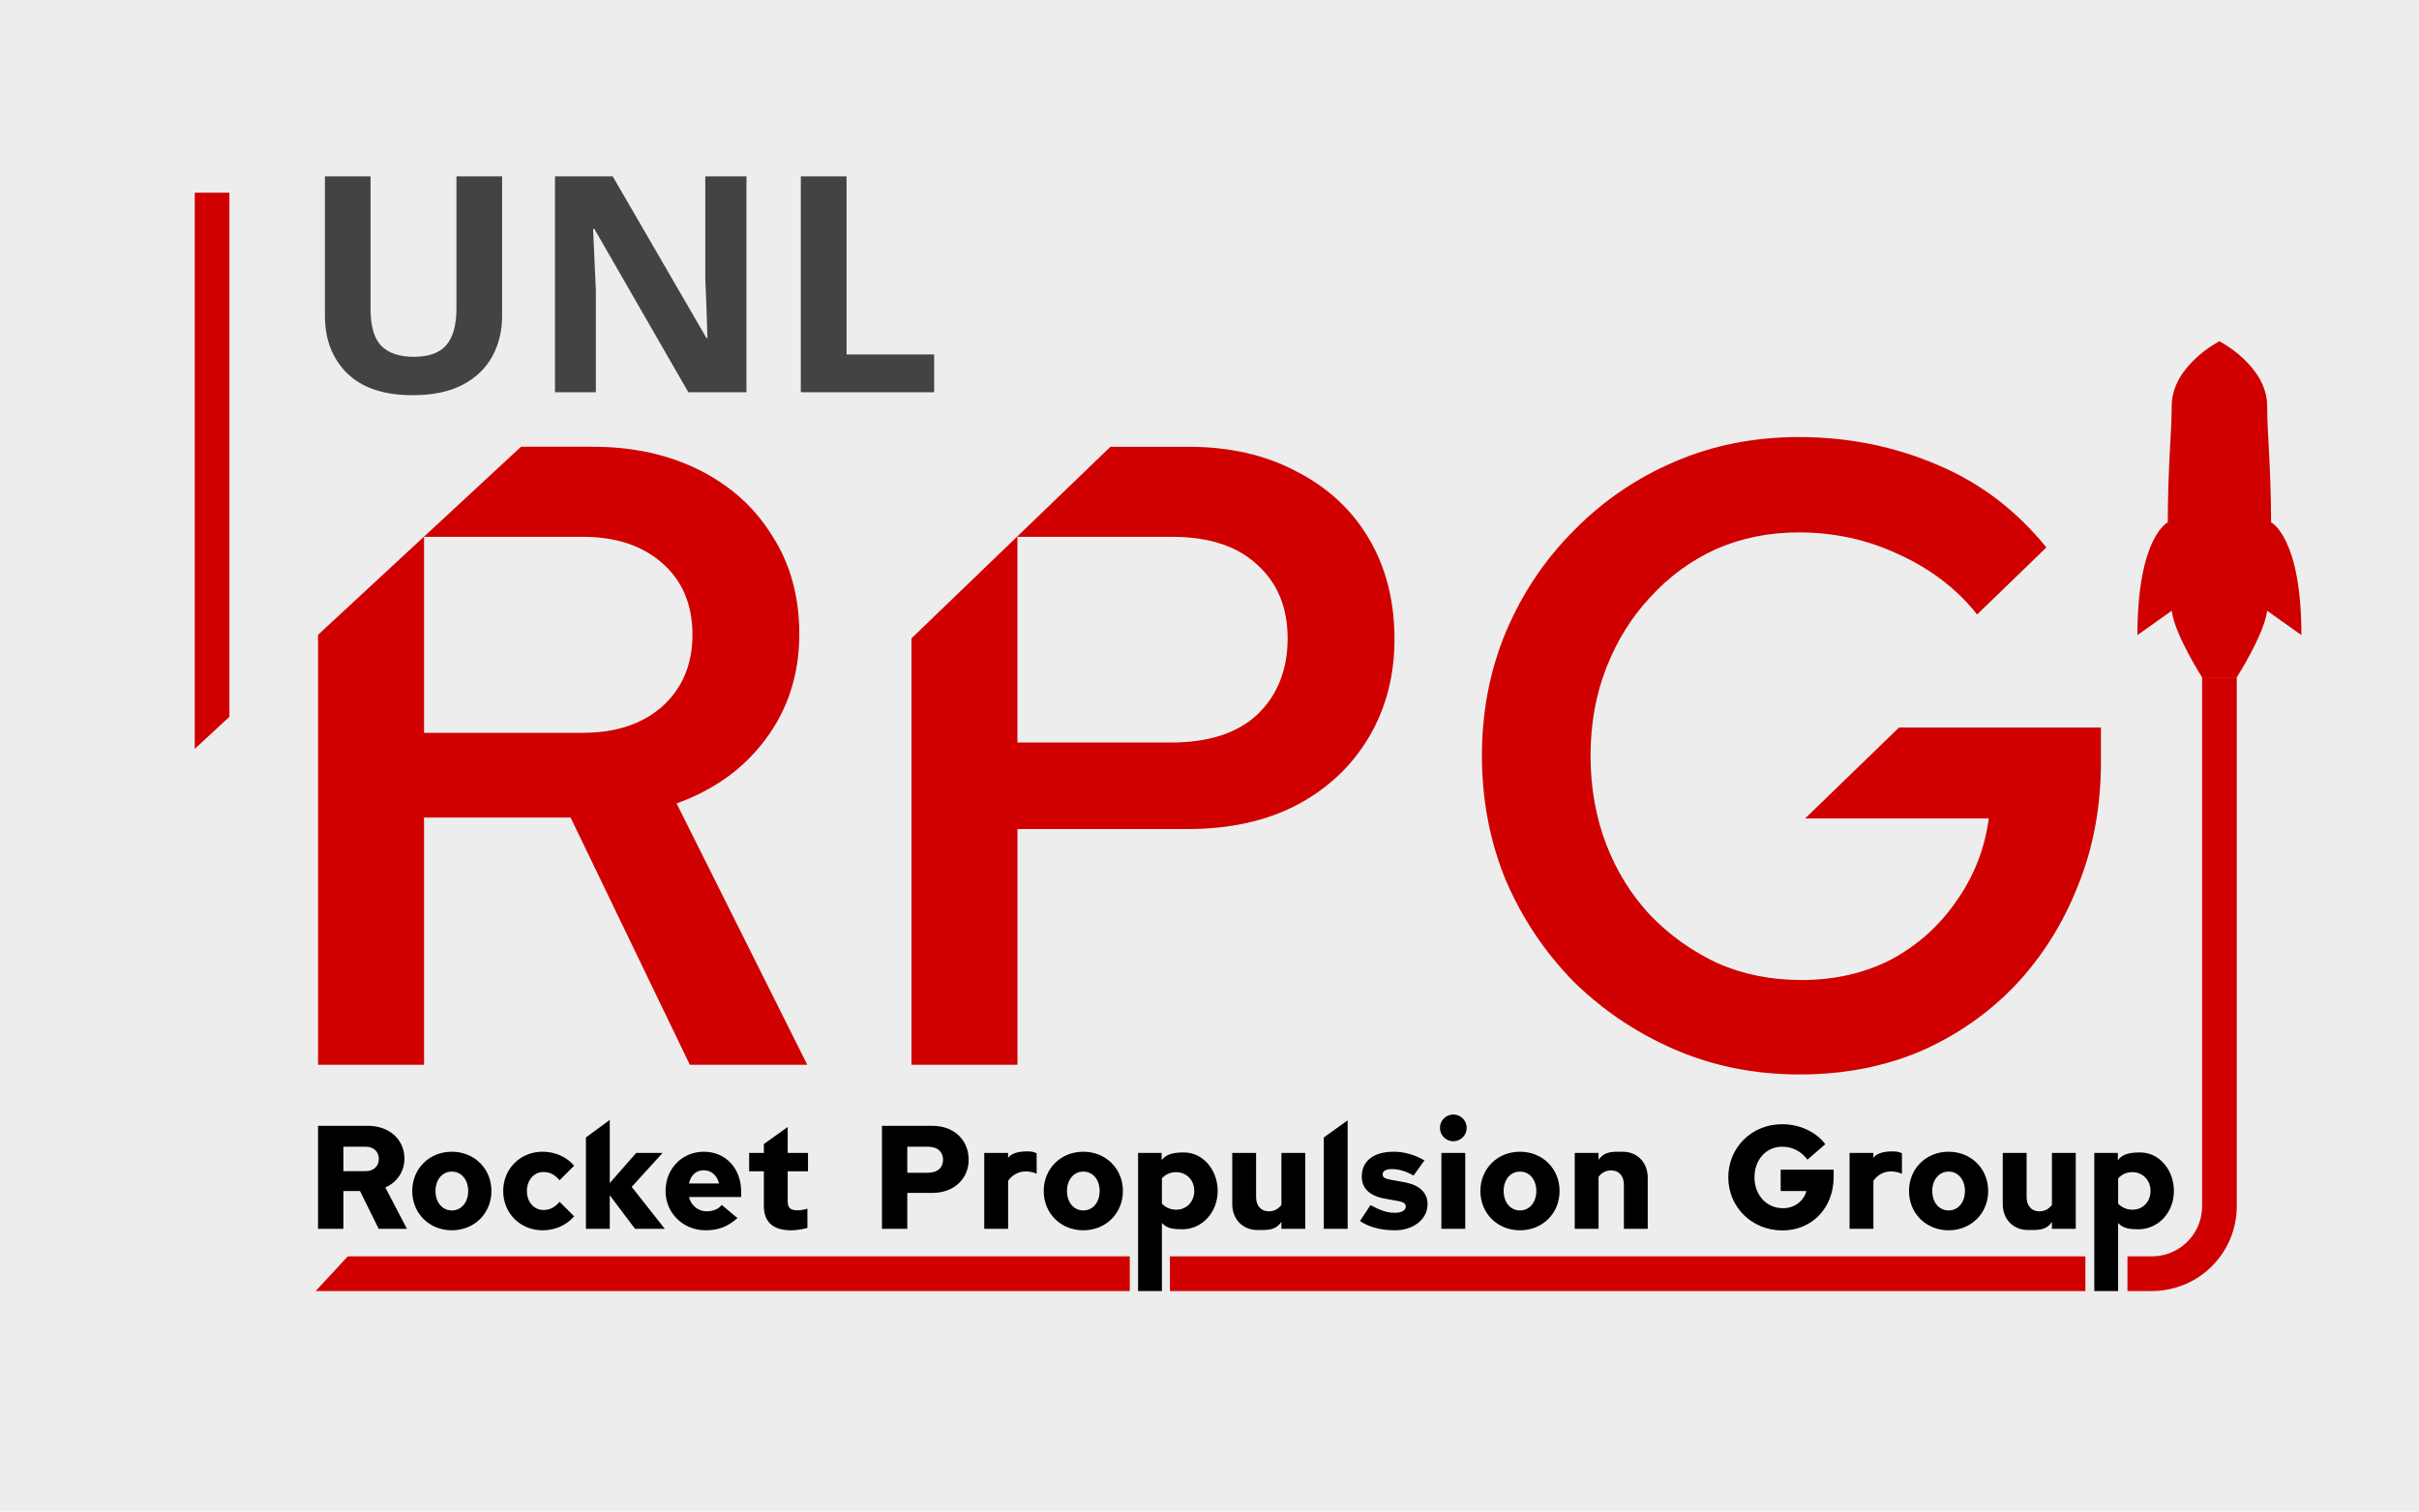
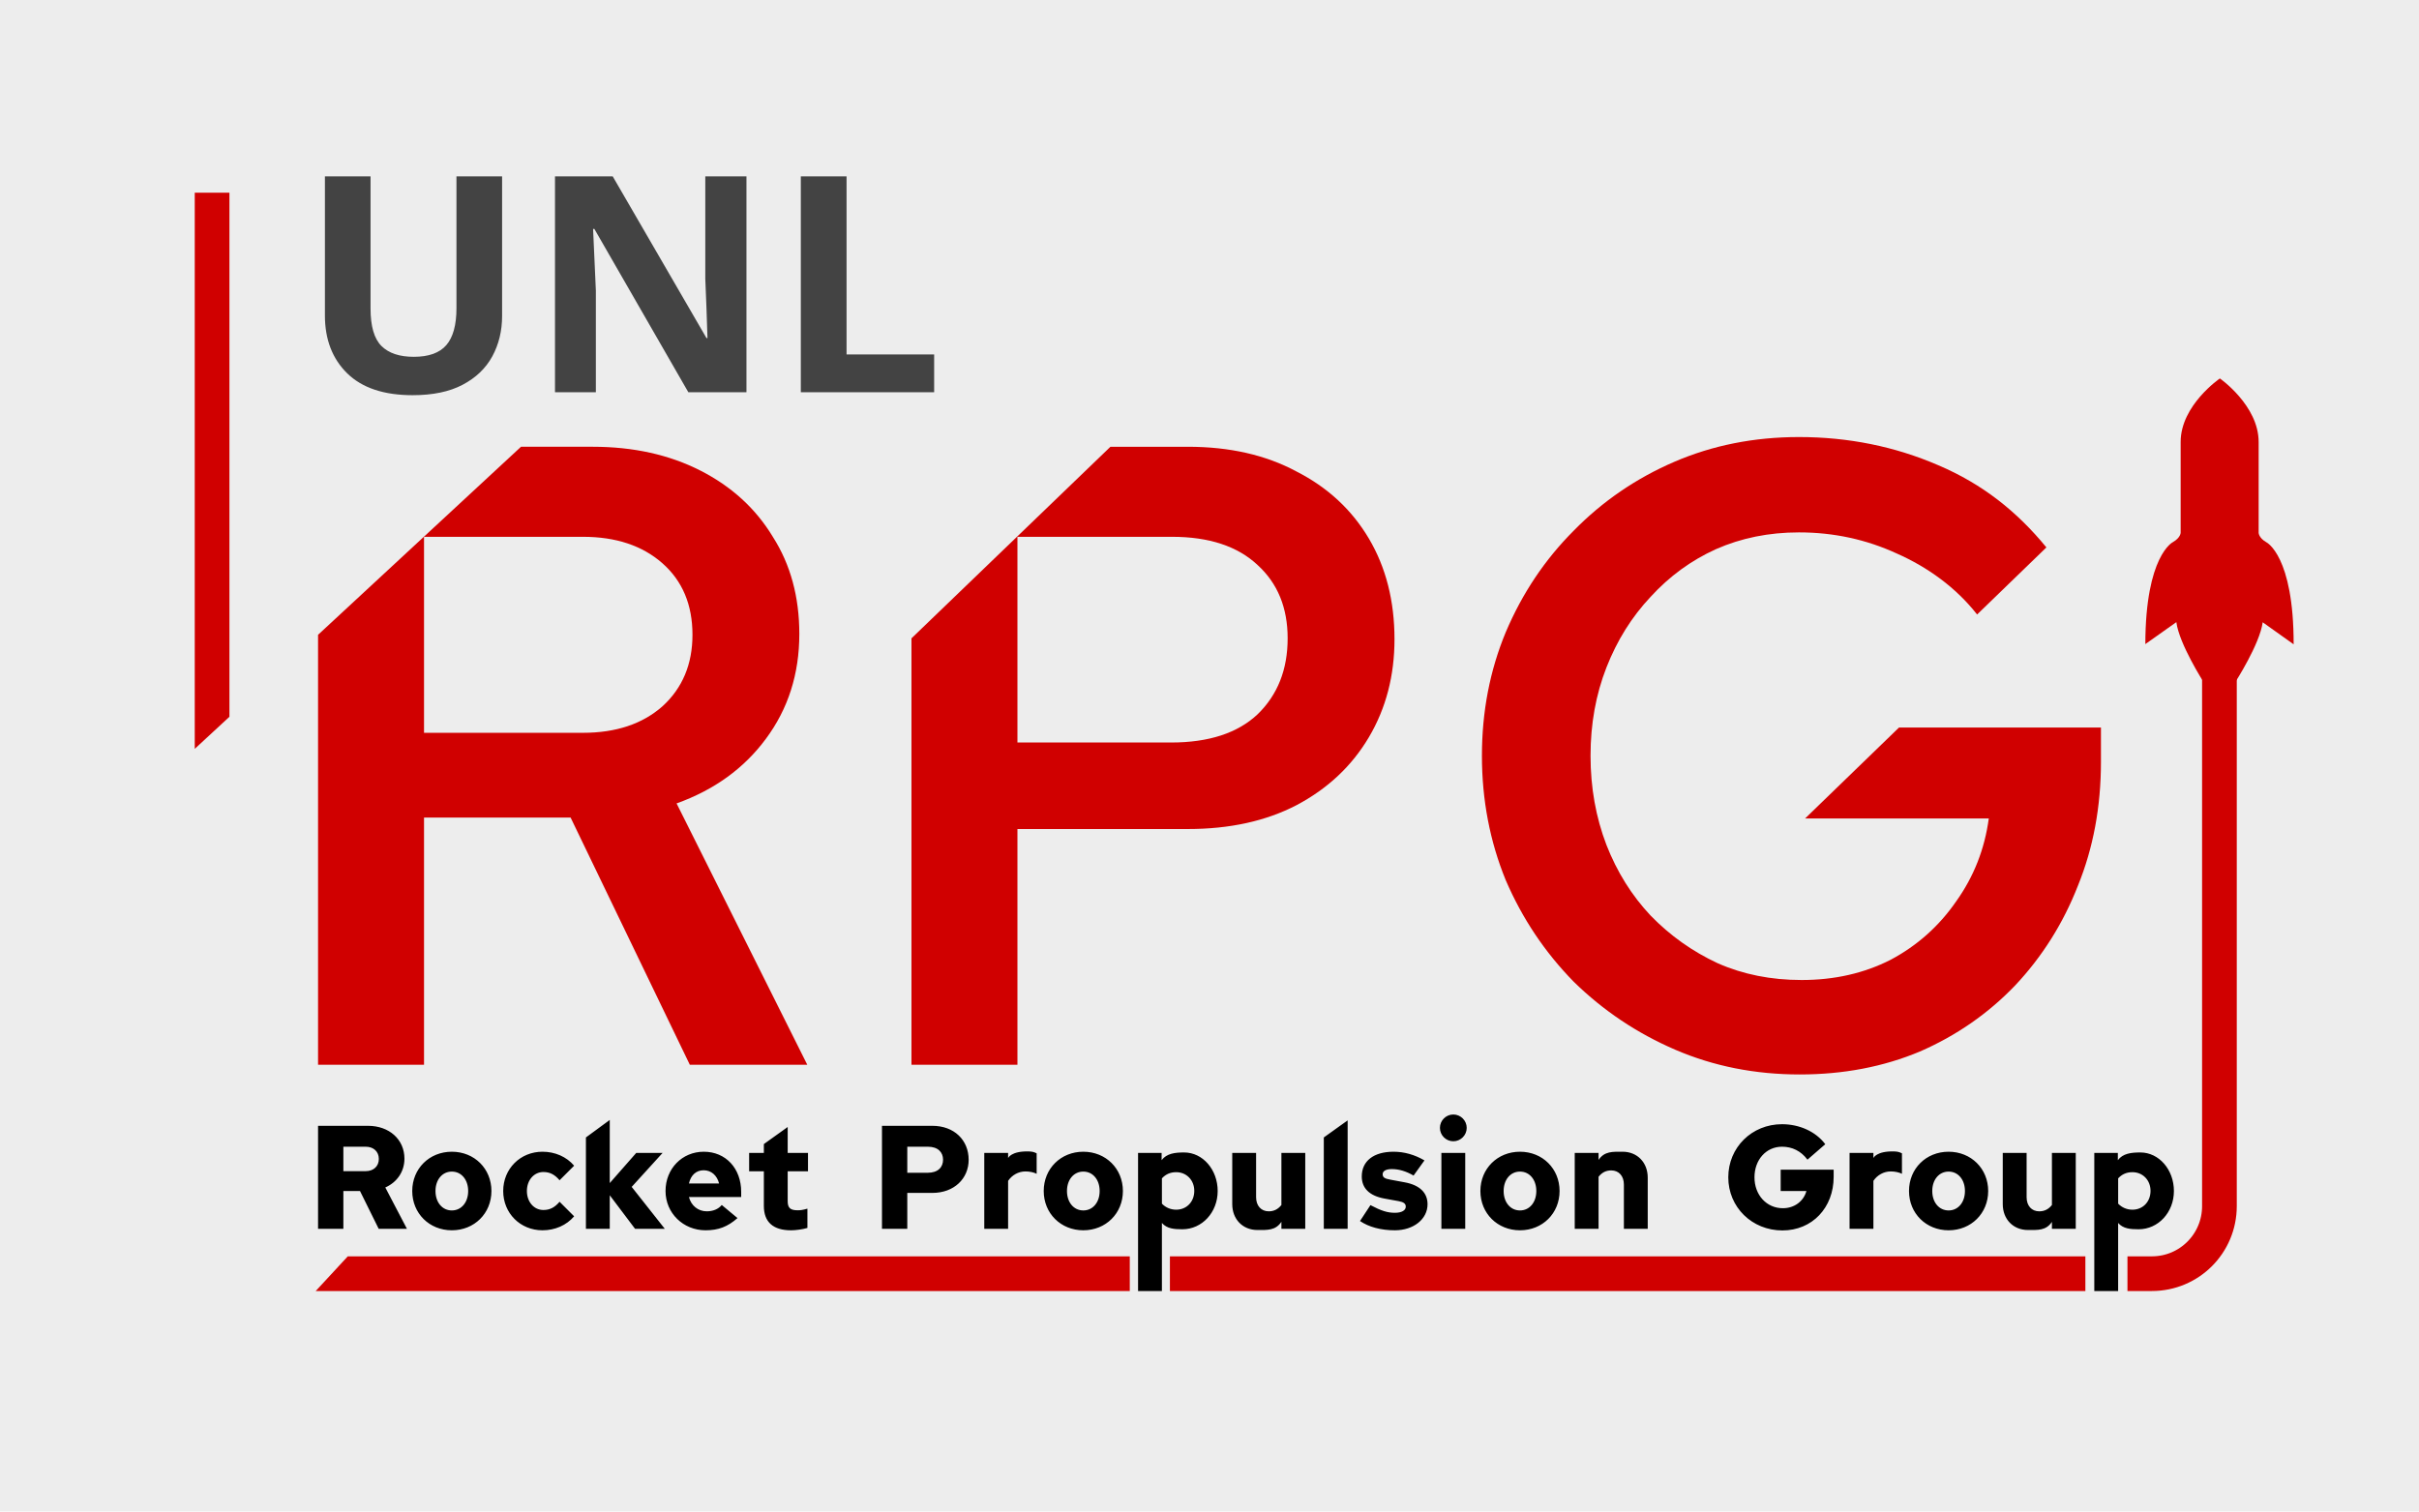
<svg xmlns="http://www.w3.org/2000/svg" width="1440" height="900" viewBox="0 0 381 238.125" version="1.1" id="svg1" xml:space="preserve">
  <defs id="defs1">
    <filter style="color-interpolation-filters:sRGB" id="filter9" x="0" y="0" width="1" height="1">
      <feColorMatrix values="1 0 0 0 0 0 1 0 0 0 0 0 1 0 0 0 0 0 5 -1 " result="colormatrix" id="feColorMatrix9" />
      <feComposite in2="colormatrix" operator="arithmetic" k2="0.617" result="composite" id="feComposite9" k1="0" k3="0" k4="0" />
    </filter>
    <filter id="mask-powermask-path-effect10_inverse" style="color-interpolation-filters:sRGB" height="100" width="100" x="-50" y="-50">
      <feColorMatrix id="mask-powermask-path-effect10_primitive1" values="1" type="saturate" result="fbSourceGraphic" />
      <feColorMatrix id="mask-powermask-path-effect10_primitive2" values="-1 0 0 0 1 0 -1 0 0 1 0 0 -1 0 1 0 0 0 1 0 " in="fbSourceGraphic" />
    </filter>
    <clipPath clipPathUnits="userSpaceOnUse" id="clipPath13">
      <path id="path13" style="fill:#f72d2d;stroke-width:5.622;stroke-linejoin:round" d="m 399.782,166.517 h 19.649 v 102.924 h -19.649 z m -150.818,91.049 h 144.19 v 11.536 H 248.964 Z M 89.609,90.186 H 114.795 V 159.835 H 89.609 Z m 0,69.65 h 25.186 l -25.186,23.297 z m 64.852,106.123 88.183,3.144 v -11.536 l -88.183,-3.144 z m 0,0 v -11.536 h -31.903 v 11.536 z m -31.903,0 v -11.536 l -10.671,11.536 z" />
    </clipPath>
  </defs>
  <g id="layer1" transform="translate(-64.70018,-59.82737)">
    <rect style="fill:#ededed;fill-opacity:1;stroke-width:0.627" id="rect6" width="381" height="238.125" x="64.7" y="59.827" />
    <path id="path1-3" style="font-weight:bold;font-size:23.181px;font-family:'Red Hat Text';-inkscape-font-specification:'Red Hat Text Bold';stroke-width:0.724" d="m 251.205,241.386 c -1.437,0 -2.758,0.151 -3.547,1.218 v -1.148 h -3.709 v 21.76 h 3.755 v -10.723 c 0.788,0.904 1.924,0.994 3.222,0.994 3.106,0 5.563,-2.666 5.563,-6.027 0,-3.361 -2.342,-6.074 -5.285,-6.074 z m -1.252,3.106 c 1.623,0 2.851,1.252 2.851,2.944 0,1.715 -1.205,2.967 -2.851,2.967 -0.881,0 -1.669,-0.348 -2.248,-0.95 v -3.987 c 0.603,-0.649 1.321,-0.974 2.248,-0.974 z m 113.059,-3.269 c -2.782,-0.07 -3.245,1.041 -3.245,1.041 v -0.809 h -3.755 v 11.961 h 3.755 v -7.557 c 0.603,-0.904 1.623,-1.484 2.735,-1.484 0.649,0 1.298,0.139 1.762,0.371 v -3.223 c -0.464,-0.232 -0.718,-0.278 -1.252,-0.301 z m -69.41,-5.818 c -1.159,0 -2.109,0.95 -2.109,2.109 0,1.159 0.95,2.109 2.109,2.109 1.159,0 2.11,-0.95 2.11,-2.109 0,-1.159 -0.951,-2.109 -2.11,-2.109 z m -132.863,0.858 -3.755,2.758 v 14.396 h 3.755 v -5.285 l 3.987,5.285 h 4.683 l -5.216,-6.606 4.868,-5.355 h -4.15 l -4.172,4.752 z m 116.219,0.069 -3.755,2.689 v 14.396 h 3.755 z m 68.413,0.603 c -4.752,0 -8.461,3.662 -8.461,8.368 0,4.706 3.732,8.368 8.53,8.368 4.682,0 8.067,-3.57 8.067,-8.438 v -1.136 h -8.345 v 3.361 h 4.057 c -0.44,1.599 -1.878,2.712 -3.709,2.712 -2.573,0 -4.474,-2.086 -4.474,-4.868 0,-2.758 1.832,-4.821 4.335,-4.821 1.599,0 2.99,0.672 4.01,2.04 l 2.805,-2.434 c -1.507,-2.017 -4.103,-3.152 -6.815,-3.152 z m -230.576,0.255 v 16.226 h 3.987 v -5.957 h 2.619 l 2.944,5.957 h 4.45 l -3.408,-6.514 c 1.831,-0.811 3.014,-2.48 3.014,-4.543 0,-3.013 -2.388,-5.169 -5.726,-5.169 z m 88.819,0 v 16.226 h 3.987 v -5.656 h 3.94 c 3.454,0 5.726,-2.272 5.726,-5.216 0,-3.106 -2.272,-5.355 -5.726,-5.355 z m -14.85,0.186 -3.755,2.689 5.2e-4,1.391 h -2.318 v 2.897 h 2.318 v 5.448 c 0,2.55 1.46,3.848 4.288,3.848 0.765,0 1.878,-0.162 2.573,-0.371 v -3.037 c -0.742,0.209 -1.089,0.255 -1.53,0.255 -1.159,0 -1.577,-0.371 -1.577,-1.437 v -4.706 h 3.199 v -2.897 h -3.199 z m -69.982,3.106 h 3.523 c 1.229,0 2.063,0.765 2.063,1.924 0,1.159 -0.835,1.924 -2.063,1.924 h -3.523 z m 88.82,0 h 3.245 c 1.599,0 2.387,0.881 2.387,2.04 0,1.182 -0.788,2.063 -2.411,2.063 h -3.222 z m 19.124,0.742 c -2.782,-0.07 -3.245,1.041 -3.245,1.041 v -0.809 h -3.755 v 11.961 h 3.755 v -7.557 c 0.603,-0.904 1.623,-1.484 2.735,-1.484 0.649,0 1.298,0.139 1.762,0.371 v -3.223 c -0.464,-0.232 -0.718,-0.278 -1.252,-0.301 z m -90.86,0.046 c -3.547,0 -6.236,2.666 -6.236,6.189 0,3.523 2.689,6.189 6.236,6.189 3.547,0 6.236,-2.666 6.236,-6.189 0,-3.523 -2.689,-6.189 -6.236,-6.189 z m 14.279,0 c -3.5,0 -6.189,2.689 -6.189,6.189 0,3.5 2.689,6.189 6.189,6.189 1.97,0 3.778,-0.788 4.984,-2.202 l -2.295,-2.294 c -0.765,0.904 -1.53,1.298 -2.55,1.298 -1.484,0 -2.596,-1.275 -2.596,-2.991 0,-1.715 1.113,-2.991 2.596,-2.991 1.02,0 1.785,0.394 2.55,1.298 l 2.295,-2.294 c -1.205,-1.414 -3.013,-2.202 -4.984,-2.202 z m 25.406,0 c -3.431,0 -6.027,2.689 -6.027,6.189 0,3.477 2.782,6.189 6.305,6.189 2.017,0 3.477,-0.556 5.03,-1.924 l -2.48,-2.063 c -0.533,0.649 -1.367,0.997 -2.364,0.997 -1.368,0 -2.457,-0.904 -2.805,-2.248 h 8.229 v -0.811 c 0,-3.709 -2.434,-6.328 -5.888,-6.328 z m 59.774,0 c -3.547,0 -6.236,2.666 -6.236,6.189 0,3.523 2.689,6.189 6.236,6.189 3.547,0 6.236,-2.666 6.236,-6.189 0,-3.523 -2.689,-6.189 -6.236,-6.189 z m 48.865,0 c -3.129,0 -5.007,1.46 -5.007,3.894 0,1.854 1.206,3.037 3.524,3.477 l 2.294,0.417 c 0.765,0.139 1.113,0.394 1.113,0.858 0,0.603 -0.649,0.974 -1.716,0.974 -1.159,0 -2.132,-0.302 -3.848,-1.206 l -1.646,2.504 c 1.391,0.95 3.315,1.46 5.494,1.46 2.944,0 5.146,-1.762 5.146,-4.103 0,-1.808 -1.228,-3.014 -3.593,-3.454 l -2.249,-0.417 c -0.927,-0.162 -1.228,-0.371 -1.228,-0.858 0,-0.51 0.533,-0.811 1.437,-0.811 1.113,0 2.225,0.325 3.431,1.02 l 1.715,-2.387 c -1.553,-0.904 -3.199,-1.368 -4.868,-1.368 z m 19.912,0 c -3.547,0 -6.236,2.666 -6.236,6.189 0,3.523 2.689,6.189 6.236,6.189 3.547,0 6.236,-2.666 6.236,-6.189 0,-3.523 -2.689,-6.189 -6.236,-6.189 z m 16.157,0 c -1.553,0 -2.851,-0.1 -3.779,1.291 v -1.105 h -3.755 v 11.961 h 3.755 v -8.206 c 0.533,-0.672 1.182,-0.997 1.993,-0.997 1.205,0 1.994,0.881 1.994,2.225 v 6.977 h 3.755 v -8.067 c 0,-2.388 -1.646,-4.08 -3.964,-4.08 z m 51.351,0 c -3.547,0 -6.236,2.666 -6.236,6.189 0,3.523 2.689,6.189 6.236,6.189 3.547,0 6.236,-2.666 6.236,-6.189 0,-3.523 -2.689,-6.189 -6.236,-6.189 z m 30.204,0.116 c -1.437,0 -2.758,0.151 -3.547,1.218 v -1.148 h -3.709 v 21.76 h 3.755 v -10.723 c 0.788,0.904 1.924,0.994 3.222,0.994 3.106,0 5.563,-2.666 5.563,-6.027 0,-3.361 -2.342,-6.074 -5.285,-6.074 z m -143.031,0.07 v 8.067 c 0,2.388 1.646,4.08 3.964,4.08 1.553,0 2.851,0.1 3.779,-1.291 v 1.105 h 3.755 v -11.961 h -3.755 v 8.206 c -0.533,0.672 -1.182,0.997 -1.994,0.997 -1.205,0 -1.993,-0.881 -1.993,-2.225 v -6.977 z m 32.94,0 v 11.961 h 3.755 v -11.961 z m 88.418,0 v 8.067 c 0,2.388 1.646,4.08 3.964,4.08 1.553,0 2.851,0.112 3.779,-1.278 v 1.093 h 3.755 v -11.961 h -3.755 v 8.206 c -0.533,0.672 -1.182,0.997 -1.994,0.997 -1.205,0 -1.993,-0.881 -1.993,-2.225 v -6.977 z m -204.614,2.735 c 1.205,0 2.109,0.811 2.434,2.086 h -4.752 c 0.301,-1.321 1.136,-2.086 2.318,-2.086 z m -39.662,0.209 c 1.507,0 2.573,1.275 2.573,3.06 0,1.785 -1.066,3.06 -2.573,3.06 -1.507,0 -2.573,-1.275 -2.573,-3.06 0,-1.785 1.066,-3.06 2.573,-3.06 z m 99.46,0 c 1.507,0 2.573,1.275 2.573,3.06 0,1.785 -1.066,3.06 -2.573,3.06 -1.507,0 -2.573,-1.275 -2.573,-3.06 0,-1.785 1.066,-3.06 2.573,-3.06 z m 68.777,0 c 1.507,0 2.573,1.275 2.573,3.06 0,1.785 -1.066,3.06 -2.573,3.06 -1.507,0 -2.573,-1.275 -2.573,-3.06 0,-1.785 1.066,-3.06 2.573,-3.06 z m 67.509,0 c 1.507,0 2.573,1.275 2.573,3.06 0,1.785 -1.066,3.06 -2.573,3.06 -1.507,0 -2.573,-1.275 -2.573,-3.06 0,-1.785 1.066,-3.06 2.573,-3.06 z m 28.953,0.092 c 1.623,0 2.851,1.252 2.851,2.944 0,1.715 -1.205,2.967 -2.851,2.967 -0.881,0 -1.669,-0.348 -2.248,-0.95 v -3.987 c 0.603,-0.649 1.321,-0.974 2.248,-0.974 z" />
    <text xml:space="preserve" style="font-style:normal;font-variant:normal;font-weight:bold;font-stretch:normal;font-size:47.625px;font-family:'Red Hat Text';-inkscape-font-specification:'Red Hat Text Bold';fill:#434343;fill-opacity:1;stroke-width:0.724" x="111.828" y="121.618" id="text7">
      <tspan id="tspan7" style="font-style:normal;font-variant:normal;font-weight:bold;font-stretch:normal;font-size:47.625px;font-family:'Work Sans';-inkscape-font-specification:'Work Sans Bold';fill:#434343;fill-opacity:1;stroke-width:0.724" x="111.828" y="121.618">UNL</tspan>
    </text>
    <g id="g1" style="fill:#d00000;fill-opacity:1">
      <path d="m 114.795,227.569 v -67.734 l 31.966,-29.625 h 11.289 c 6.398,0 12.054,1.252 16.968,3.755 4.914,2.504 8.716,5.981 11.405,10.431 2.782,4.358 4.173,9.458 4.173,15.299 0,6.305 -1.762,11.822 -5.285,16.551 -3.431,4.636 -8.113,8.021 -14.047,10.153 l 20.584,41.169 H 173.349 L 154.573,188.626 h -23.088 v 38.943 z m 16.69,-52.295 h 25.035 c 5.192,0 9.365,-1.391 12.518,-4.173 3.153,-2.874 4.729,-6.63 4.729,-11.266 0,-4.729 -1.576,-8.484 -4.729,-11.266 -3.153,-2.782 -7.325,-4.173 -12.518,-4.173 h -25.035 z" style="font-weight:600;font-size:50.8px;font-family:'Red Hat Text';-inkscape-font-specification:'Red Hat Text Semi-Bold';fill:#d00000;fill-opacity:1;stroke-width:0.724" id="path1" />
      <path style="font-weight:600;font-size:50.8px;font-family:'Red Hat Text';-inkscape-font-specification:'Red Hat Text Semi-Bold';fill:#d00000;fill-opacity:1;stroke-width:0.724" d="m 348.178,229.099 c -7.047,0 -13.584,-1.298 -19.611,-3.894 -6.027,-2.596 -11.358,-6.166 -15.995,-10.709 -4.543,-4.636 -8.113,-9.968 -10.709,-15.995 -2.503,-6.12 -3.755,-12.657 -3.755,-19.611 0,-6.954 1.252,-13.445 3.755,-19.472 2.596,-6.12 6.166,-11.451 10.709,-15.995 4.543,-4.636 9.829,-8.252 15.856,-10.849 6.027,-2.596 12.564,-3.894 19.611,-3.894 7.789,0 15.114,1.484 21.975,4.451 6.954,2.967 12.365,7.279 17.001,12.935 l -10.915,10.57 c -3.338,-4.265 -7.802,-7.464 -12.623,-9.597 -4.822,-2.225 -9.968,-3.338 -15.438,-3.338 -4.729,0 -9.087,0.881 -13.074,2.643 -3.894,1.762 -7.325,4.265 -10.292,7.511 -2.967,3.153 -5.285,6.861 -6.954,11.127 -1.669,4.265 -2.504,8.901 -2.504,13.908 0,5.007 0.835,9.69 2.504,14.047 1.669,4.265 3.987,7.974 6.954,11.127 3.06,3.153 6.583,5.656 10.57,7.511 3.987,1.762 8.391,2.643 13.213,2.643 5.192,0 9.875,-1.066 14.047,-3.199 4.173,-2.225 7.603,-5.285 10.292,-9.18 2.782,-3.894 4.497,-8.252 5.146,-13.074 h -28.929 l 14.793,-14.326 h 31.801 v 5.424 c 0,7.047 -1.205,13.537 -3.616,19.472 -2.318,5.934 -5.61,11.173 -9.875,15.716 -4.265,4.451 -9.272,7.928 -15.021,10.431 -5.749,2.411 -12.054,3.616 -18.915,3.616 z" id="G" aria-label="RPG" />
      <path d="m 208.259,227.569 v -67.177 l 31.339,-30.181 h 12.194 c 6.583,0 12.286,1.298 17.107,3.894 4.914,2.504 8.716,6.027 11.405,10.57 2.689,4.543 4.033,9.829 4.033,15.856 0,5.749 -1.344,10.895 -4.033,15.438 -2.689,4.543 -6.491,8.113 -11.405,10.709 -4.822,2.504 -10.524,3.755 -17.107,3.755 H 224.95 v 37.135 z m 16.69,-50.766 h 24.201 c 5.934,0 10.478,-1.484 13.63,-4.451 3.153,-3.06 4.729,-7.047 4.729,-11.961 0,-4.822 -1.576,-8.67 -4.729,-11.544 -3.153,-2.967 -7.65,-4.451 -13.491,-4.451 H 224.95 Z" style="font-weight:600;font-size:50.8px;font-family:'Red Hat Text';-inkscape-font-specification:'Red Hat Text Semi-Bold';fill:#d00000;fill-opacity:1;stroke-width:0.724" id="P" />
    </g>
    <path id="rect5" style="fill:none;fill-opacity:1;stroke:#d00000;stroke-width:5.464;stroke-linecap:butt;stroke-linejoin:round;stroke-dasharray:none;stroke-opacity:1" d="m 98.105,90.186 v 159.646 c 0,5.901 4.751,10.652 10.652,10.652 h 294.858 c 5.901,0 10.652,-4.751 10.652,-10.652 V 90.186" clip-path="url(#clipPath13)" />
-     <path id="rect12" style="display:inline;fill:#d00000;fill-opacity:1;stroke-width:7.067;stroke-linejoin:round" d="m 414.267,113.587 c 0,0 -7.519,3.824 -7.519,10.22 0,4.229 -0.587,9.086 -0.619,18.377 l -0.004,-0.071 c 0,0 -4.772,2.323 -4.772,17.768 l 5.394,-3.832 c 0.503,3.822 4.786,10.481 4.786,10.481 h 5.466 c 0,0 4.283,-6.659 4.786,-10.481 l 5.394,3.832 c 0,-15.445 -4.772,-17.768 -4.772,-17.768 l -0.004,0.071 c -0.032,-9.292 -0.619,-14.148 -0.619,-18.377 0,-6.363 -7.519,-10.22 -7.519,-10.22 z" />
+     <path id="rect12-6-1" style="display:inline;fill:#d00000;fill-opacity:1;stroke-width:6.391;stroke-linejoin:round" d="m 414.338,119.449 c 0,0 -6.178,4.217 -6.178,10.002 l -1e-5,14.304 c 0,0 -0.004,0.777 -1.223,1.481 0,0 -4.319,2.094 -4.339,16.062 l 4.884,-3.458 c 0.45,3.457 4.314,9.485 4.314,9.485 l 4.943,0.007 c 0,0 3.882,-6.016 4.343,-9.472 l 4.873,3.473 c 0.021,-13.967 -4.292,-16.075 -4.292,-16.075 -1.22,-0.704 -1.22,-1.503 -1.22,-1.503 l 10e-6,-14.304 c -10e-6,-5.754 -6.104,-10.002 -6.104,-10.002 z" />
  </g>
</svg>
